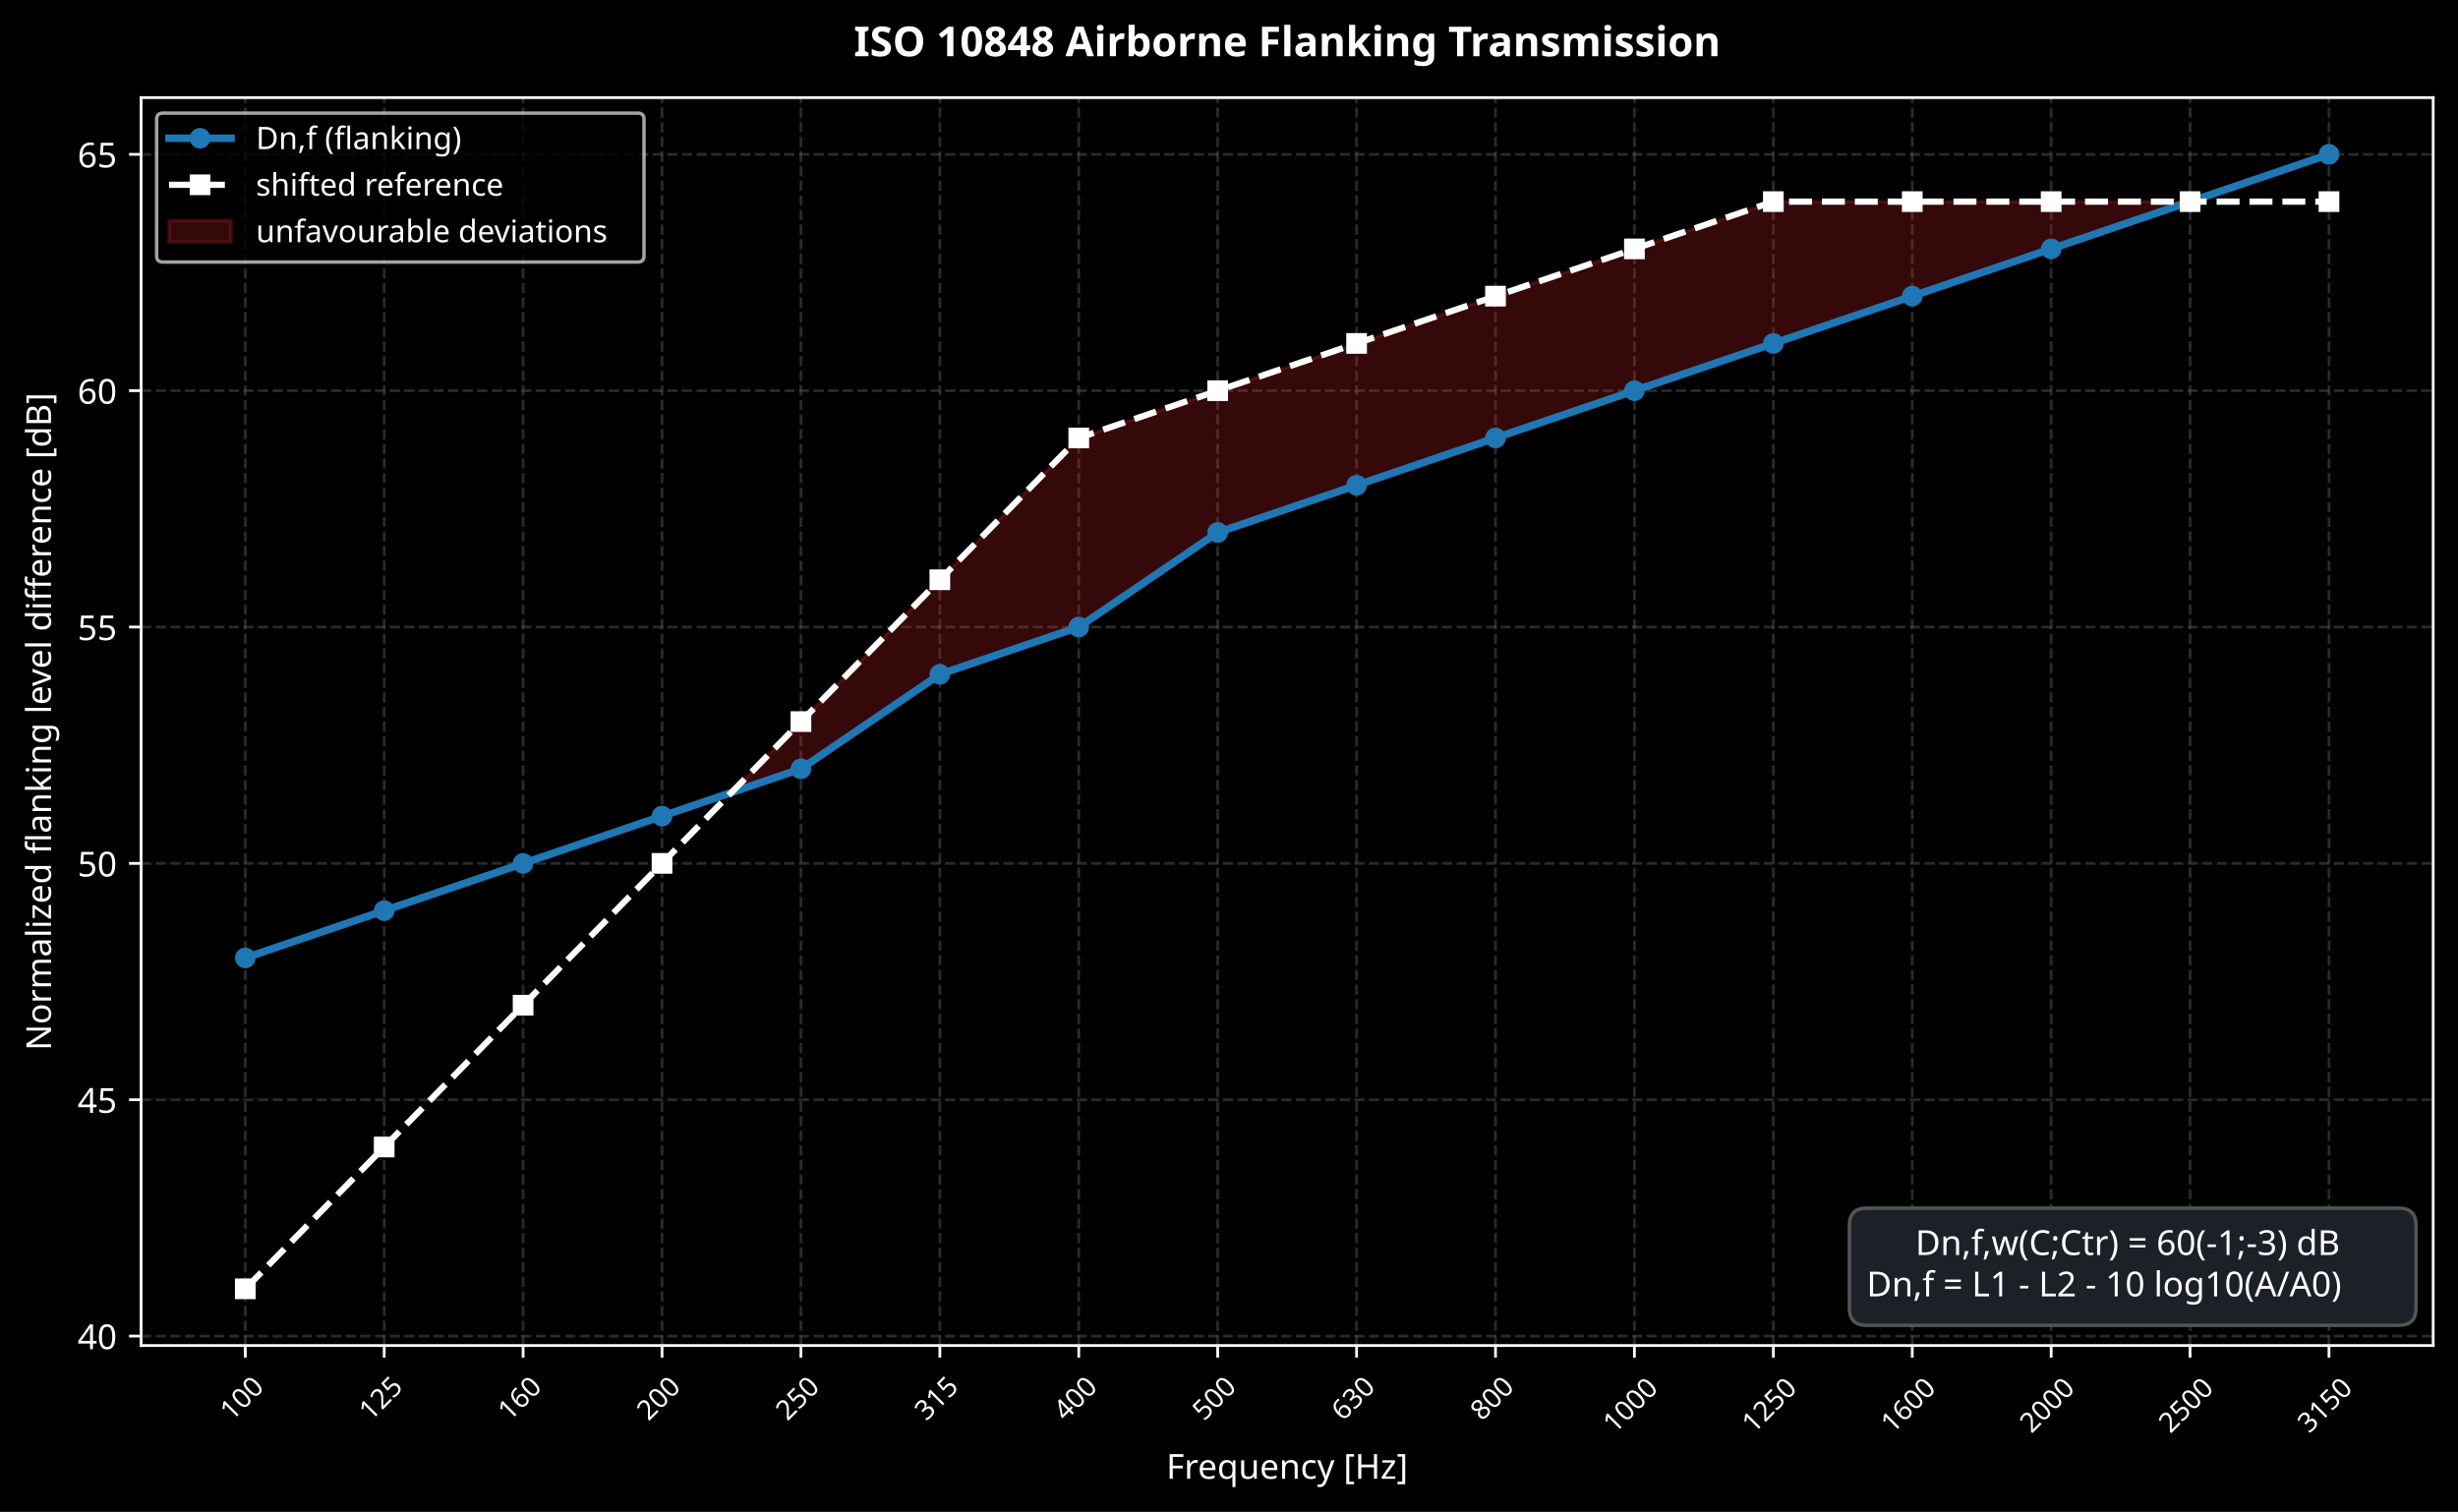
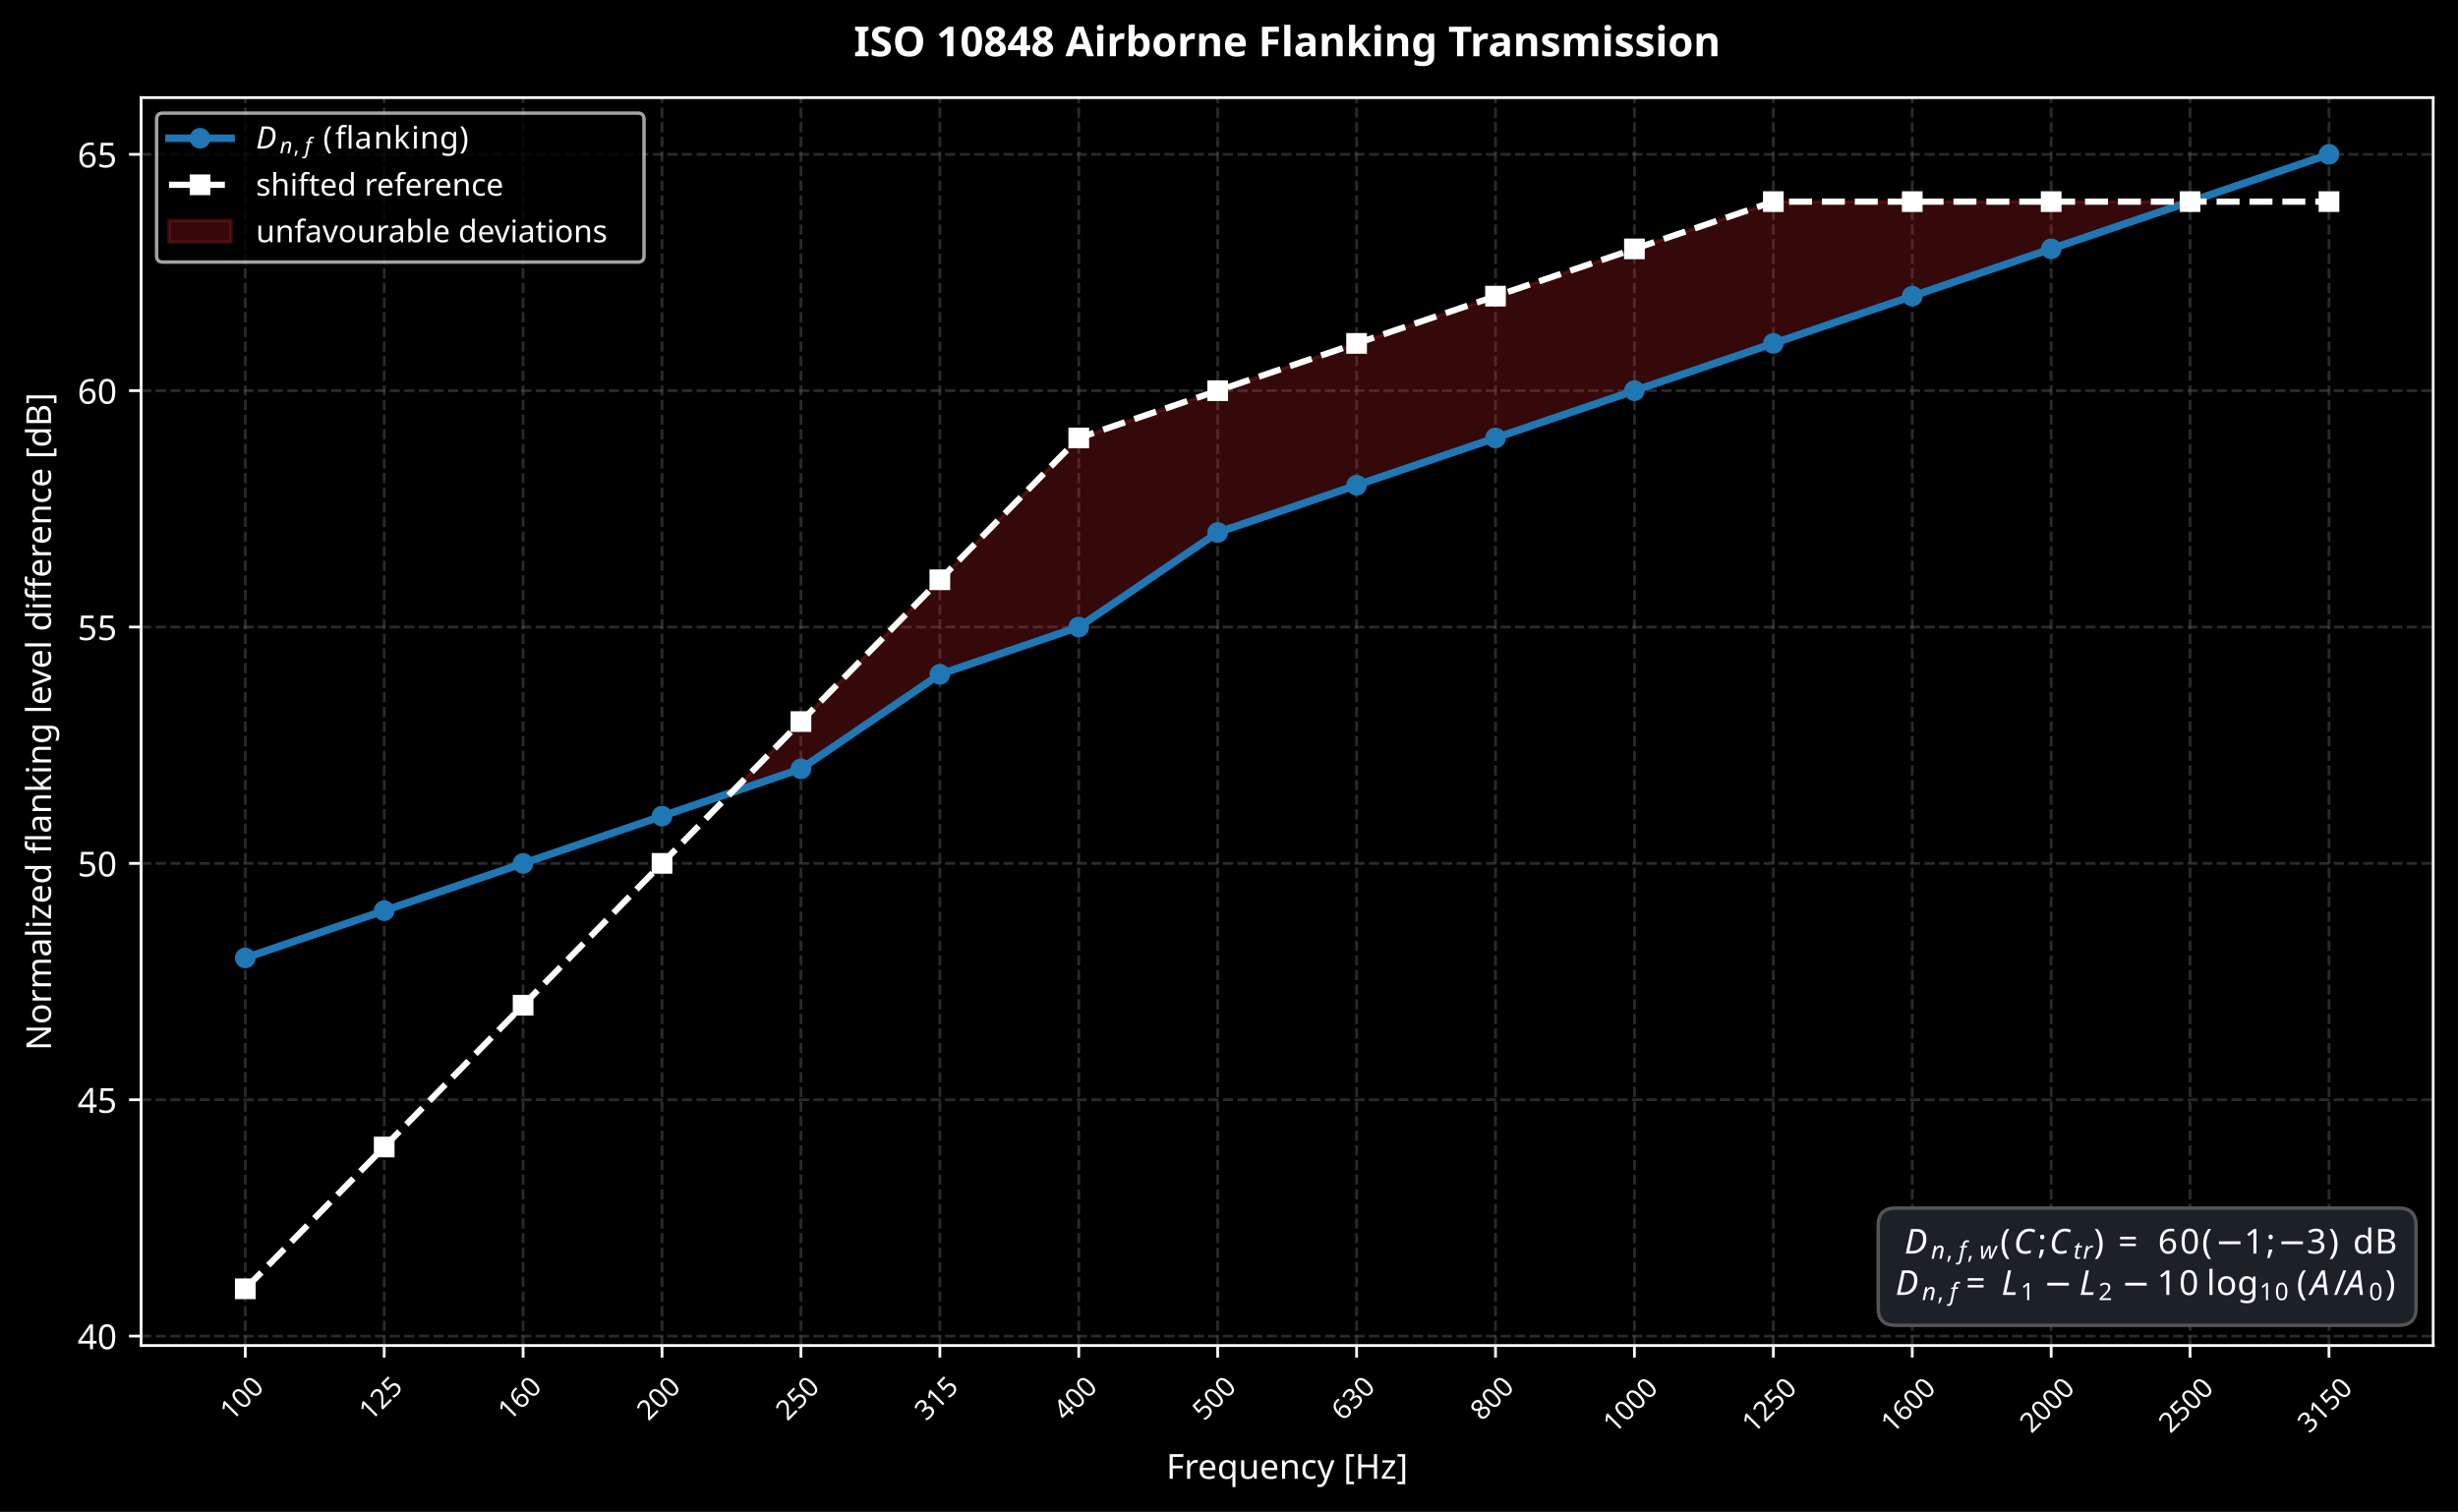
<svg xmlns="http://www.w3.org/2000/svg" xmlns:xlink="http://www.w3.org/1999/xlink" width="712.963pt" height="438.579pt" viewBox="0 0 712.963 438.579" version="1.1">
  <defs>
    <style type="text/css">*{stroke-linejoin: round; stroke-linecap: butt}</style>
  </defs>
  <g id="figure_1">
    <g id="patch_1">
      <path d="M -0 438.579  L 712.963 438.579  L 712.963 0  L -0 0  z " />
    </g>
    <g id="axes_1">
      <g id="patch_2">
        <path d="M 40.926 390.325  L 705.763 390.325  L 705.763 28.318  L 40.926 28.318  z " />
      </g>
      <g id="matplotlib.axis_1">
        <g id="xtick_1">
          <g id="line2d_1">
            <path d="M 71.146 390.325  L 71.146 28.318  " clip-path="url(#pcd9b33def8)" style="fill: none; stroke-dasharray: 2.96,1.28; stroke-dashoffset: 0; stroke: #555555; stroke-opacity: 0.5; stroke-width: 0.8" />
          </g>
          <g id="line2d_2">
            <defs>
              <path id="m8d14ee1197" d="M 0 0  L 0 3.5  " style="stroke: #ffffff; stroke-width: 0.8" />
            </defs>
            <g>
              <use xlink:href="#m8d14ee1197" x="71.146" y="390.325" style="fill: #ffffff; stroke: #ffffff; stroke-width: 0.8" />
            </g>
          </g>
          <g id="text_1">
            <text style="font-size: 8px; font-family: sans-serif; fill: #ffffff" transform="translate(67.21637 412.4202) rotate(-45)">100</text>
          </g>
        </g>
        <g id="xtick_2">
          <g id="line2d_3">
            <path d="M 111.439 390.325  L 111.439 28.318  " clip-path="url(#pcd9b33def8)" style="fill: none; stroke-dasharray: 2.96,1.28; stroke-dashoffset: 0; stroke: #555555; stroke-opacity: 0.5; stroke-width: 0.8" />
          </g>
          <g id="line2d_4">
            <g>
              <use xlink:href="#m8d14ee1197" x="111.439" y="390.325" style="fill: #ffffff; stroke: #ffffff; stroke-width: 0.8" />
            </g>
          </g>
          <g id="text_2">
            <text style="font-size: 8px; font-family: sans-serif; fill: #ffffff" transform="translate(107.5096 412.4202) rotate(-45)">125</text>
          </g>
        </g>
        <g id="xtick_3">
          <g id="line2d_5">
            <path d="M 151.732 390.325  L 151.732 28.318  " clip-path="url(#pcd9b33def8)" style="fill: none; stroke-dasharray: 2.96,1.28; stroke-dashoffset: 0; stroke: #555555; stroke-opacity: 0.5; stroke-width: 0.8" />
          </g>
          <g id="line2d_6">
            <g>
              <use xlink:href="#m8d14ee1197" x="151.732" y="390.325" style="fill: #ffffff; stroke: #ffffff; stroke-width: 0.8" />
            </g>
          </g>
          <g id="text_3">
            <text style="font-size: 8px; font-family: sans-serif; fill: #ffffff" transform="translate(147.8028 412.4202) rotate(-45)">160</text>
          </g>
        </g>
        <g id="xtick_4">
          <g id="line2d_7">
            <path d="M 192.025 390.325  L 192.025 28.318  " clip-path="url(#pcd9b33def8)" style="fill: none; stroke-dasharray: 2.96,1.28; stroke-dashoffset: 0; stroke: #555555; stroke-opacity: 0.5; stroke-width: 0.8" />
          </g>
          <g id="line2d_8">
            <g>
              <use xlink:href="#m8d14ee1197" x="192.025" y="390.325" style="fill: #ffffff; stroke: #ffffff; stroke-width: 0.8" />
            </g>
          </g>
          <g id="text_4">
            <text style="font-size: 8px; font-family: sans-serif; fill: #ffffff" transform="translate(188.0959 412.4202) rotate(-45)">200</text>
          </g>
        </g>
        <g id="xtick_5">
          <g id="line2d_9">
            <path d="M 232.318 390.325  L 232.318 28.318  " clip-path="url(#pcd9b33def8)" style="fill: none; stroke-dasharray: 2.96,1.28; stroke-dashoffset: 0; stroke: #555555; stroke-opacity: 0.5; stroke-width: 0.8" />
          </g>
          <g id="line2d_10">
            <g>
              <use xlink:href="#m8d14ee1197" x="232.318" y="390.325" style="fill: #ffffff; stroke: #ffffff; stroke-width: 0.8" />
            </g>
          </g>
          <g id="text_5">
            <text style="font-size: 8px; font-family: sans-serif; fill: #ffffff" transform="translate(228.3891 412.4202) rotate(-45)">250</text>
          </g>
        </g>
        <g id="xtick_6">
          <g id="line2d_11">
            <path d="M 272.612 390.325  L 272.612 28.318  " clip-path="url(#pcd9b33def8)" style="fill: none; stroke-dasharray: 2.96,1.28; stroke-dashoffset: 0; stroke: #555555; stroke-opacity: 0.5; stroke-width: 0.8" />
          </g>
          <g id="line2d_12">
            <g>
              <use xlink:href="#m8d14ee1197" x="272.612" y="390.325" style="fill: #ffffff; stroke: #ffffff; stroke-width: 0.8" />
            </g>
          </g>
          <g id="text_6">
            <text style="font-size: 8px; font-family: sans-serif; fill: #ffffff" transform="translate(268.6823 412.4202) rotate(-45)">315</text>
          </g>
        </g>
        <g id="xtick_7">
          <g id="line2d_13">
            <path d="M 312.905 390.325  L 312.905 28.318  " clip-path="url(#pcd9b33def8)" style="fill: none; stroke-dasharray: 2.96,1.28; stroke-dashoffset: 0; stroke: #555555; stroke-opacity: 0.5; stroke-width: 0.8" />
          </g>
          <g id="line2d_14">
            <g>
              <use xlink:href="#m8d14ee1197" x="312.905" y="390.325" style="fill: #ffffff; stroke: #ffffff; stroke-width: 0.8" />
            </g>
          </g>
          <g id="text_7">
            <text style="font-size: 8px; font-family: sans-serif; fill: #ffffff" transform="translate(308.9755 412.4202) rotate(-45)">400</text>
          </g>
        </g>
        <g id="xtick_8">
          <g id="line2d_15">
            <path d="M 353.198 390.325  L 353.198 28.318  " clip-path="url(#pcd9b33def8)" style="fill: none; stroke-dasharray: 2.96,1.28; stroke-dashoffset: 0; stroke: #555555; stroke-opacity: 0.5; stroke-width: 0.8" />
          </g>
          <g id="line2d_16">
            <g>
              <use xlink:href="#m8d14ee1197" x="353.198" y="390.325" style="fill: #ffffff; stroke: #ffffff; stroke-width: 0.8" />
            </g>
          </g>
          <g id="text_8">
            <text style="font-size: 8px; font-family: sans-serif; fill: #ffffff" transform="translate(349.2687 412.4202) rotate(-45)">500</text>
          </g>
        </g>
        <g id="xtick_9">
          <g id="line2d_17">
            <path d="M 393.491 390.325  L 393.491 28.318  " clip-path="url(#pcd9b33def8)" style="fill: none; stroke-dasharray: 2.96,1.28; stroke-dashoffset: 0; stroke: #555555; stroke-opacity: 0.5; stroke-width: 0.8" />
          </g>
          <g id="line2d_18">
            <g>
              <use xlink:href="#m8d14ee1197" x="393.491" y="390.325" style="fill: #ffffff; stroke: #ffffff; stroke-width: 0.8" />
            </g>
          </g>
          <g id="text_9">
            <text style="font-size: 8px; font-family: sans-serif; fill: #ffffff" transform="translate(389.5619 412.4202) rotate(-45)">630</text>
          </g>
        </g>
        <g id="xtick_10">
          <g id="line2d_19">
            <path d="M 433.784 390.325  L 433.784 28.318  " clip-path="url(#pcd9b33def8)" style="fill: none; stroke-dasharray: 2.96,1.28; stroke-dashoffset: 0; stroke: #555555; stroke-opacity: 0.5; stroke-width: 0.8" />
          </g>
          <g id="line2d_20">
            <g>
              <use xlink:href="#m8d14ee1197" x="433.784" y="390.325" style="fill: #ffffff; stroke: #ffffff; stroke-width: 0.8" />
            </g>
          </g>
          <g id="text_10">
            <text style="font-size: 8px; font-family: sans-serif; fill: #ffffff" transform="translate(429.8551 412.4202) rotate(-45)">800</text>
          </g>
        </g>
        <g id="xtick_11">
          <g id="line2d_21">
            <path d="M 474.078 390.325  L 474.078 28.318  " clip-path="url(#pcd9b33def8)" style="fill: none; stroke-dasharray: 2.96,1.28; stroke-dashoffset: 0; stroke: #555555; stroke-opacity: 0.5; stroke-width: 0.8" />
          </g>
          <g id="line2d_22">
            <g>
              <use xlink:href="#m8d14ee1197" x="474.078" y="390.325" style="fill: #ffffff; stroke: #ffffff; stroke-width: 0.8" />
            </g>
          </g>
          <g id="text_11">
            <text style="font-size: 8px; font-family: sans-serif; fill: #ffffff" transform="translate(468.3487 416.0194) rotate(-45)">1000</text>
          </g>
        </g>
        <g id="xtick_12">
          <g id="line2d_23">
            <path d="M 514.371 390.325  L 514.371 28.318  " clip-path="url(#pcd9b33def8)" style="fill: none; stroke-dasharray: 2.96,1.28; stroke-dashoffset: 0; stroke: #555555; stroke-opacity: 0.5; stroke-width: 0.8" />
          </g>
          <g id="line2d_24">
            <g>
              <use xlink:href="#m8d14ee1197" x="514.371" y="390.325" style="fill: #ffffff; stroke: #ffffff; stroke-width: 0.8" />
            </g>
          </g>
          <g id="text_12">
            <text style="font-size: 8px; font-family: sans-serif; fill: #ffffff" transform="translate(508.6419 416.0194) rotate(-45)">1250</text>
          </g>
        </g>
        <g id="xtick_13">
          <g id="line2d_25">
            <path d="M 554.664 390.325  L 554.664 28.318  " clip-path="url(#pcd9b33def8)" style="fill: none; stroke-dasharray: 2.96,1.28; stroke-dashoffset: 0; stroke: #555555; stroke-opacity: 0.5; stroke-width: 0.8" />
          </g>
          <g id="line2d_26">
            <g>
              <use xlink:href="#m8d14ee1197" x="554.664" y="390.325" style="fill: #ffffff; stroke: #ffffff; stroke-width: 0.8" />
            </g>
          </g>
          <g id="text_13">
            <text style="font-size: 8px; font-family: sans-serif; fill: #ffffff" transform="translate(548.9351 416.0194) rotate(-45)">1600</text>
          </g>
        </g>
        <g id="xtick_14">
          <g id="line2d_27">
            <path d="M 594.957 390.325  L 594.957 28.318  " clip-path="url(#pcd9b33def8)" style="fill: none; stroke-dasharray: 2.96,1.28; stroke-dashoffset: 0; stroke: #555555; stroke-opacity: 0.5; stroke-width: 0.8" />
          </g>
          <g id="line2d_28">
            <g>
              <use xlink:href="#m8d14ee1197" x="594.957" y="390.325" style="fill: #ffffff; stroke: #ffffff; stroke-width: 0.8" />
            </g>
          </g>
          <g id="text_14">
            <text style="font-size: 8px; font-family: sans-serif; fill: #ffffff" transform="translate(589.2283 416.0194) rotate(-45)">2000</text>
          </g>
        </g>
        <g id="xtick_15">
          <g id="line2d_29">
            <path d="M 635.25 390.325  L 635.25 28.318  " clip-path="url(#pcd9b33def8)" style="fill: none; stroke-dasharray: 2.96,1.28; stroke-dashoffset: 0; stroke: #555555; stroke-opacity: 0.5; stroke-width: 0.8" />
          </g>
          <g id="line2d_30">
            <g>
              <use xlink:href="#m8d14ee1197" x="635.25" y="390.325" style="fill: #ffffff; stroke: #ffffff; stroke-width: 0.8" />
            </g>
          </g>
          <g id="text_15">
            <text style="font-size: 8px; font-family: sans-serif; fill: #ffffff" transform="translate(629.5215 416.0194) rotate(-45)">2500</text>
          </g>
        </g>
        <g id="xtick_16">
          <g id="line2d_31">
            <path d="M 675.544 390.325  L 675.544 28.318  " clip-path="url(#pcd9b33def8)" style="fill: none; stroke-dasharray: 2.96,1.28; stroke-dashoffset: 0; stroke: #555555; stroke-opacity: 0.5; stroke-width: 0.8" />
          </g>
          <g id="line2d_32">
            <g>
              <use xlink:href="#m8d14ee1197" x="675.544" y="390.325" style="fill: #ffffff; stroke: #ffffff; stroke-width: 0.8" />
            </g>
          </g>
          <g id="text_16">
            <text style="font-size: 8px; font-family: sans-serif; fill: #ffffff" transform="translate(669.8147 416.0194) rotate(-45)">3150</text>
          </g>
        </g>
        <g id="text_17">
          <text style="font-size: 10px; font-family: sans-serif; text-anchor: middle; fill: #ffffff" x="373.345" y="428.977" transform="rotate(-0 373.3446 428.9768)">Frequency [Hz]</text>
        </g>
      </g>
      <g id="matplotlib.axis_2">
        <g id="ytick_1">
          <g id="line2d_33">
            <path d="M 40.926 387.582  L 705.763 387.582  " clip-path="url(#pcd9b33def8)" style="fill: none; stroke-dasharray: 2.96,1.28; stroke-dashoffset: 0; stroke: #555555; stroke-opacity: 0.5; stroke-width: 0.8" />
          </g>
          <g id="line2d_34">
            <defs>
              <path id="m5e07181663" d="M 0 0  L -3.5 0  " style="stroke: #ffffff; stroke-width: 0.8" />
            </defs>
            <g>
              <use xlink:href="#m5e07181663" x="40.926" y="387.582" style="fill: #ffffff; stroke: #ffffff; stroke-width: 0.8" />
            </g>
          </g>
          <g id="text_18">
            <text style="font-size: 10px; font-family: sans-serif; text-anchor: end; fill: #ffffff" x="33.926" y="391.381" transform="rotate(-0 33.92578 391.3812)">40</text>
          </g>
        </g>
        <g id="ytick_2">
          <g id="line2d_35">
            <path d="M 40.926 319.02  L 705.763 319.02  " clip-path="url(#pcd9b33def8)" style="fill: none; stroke-dasharray: 2.96,1.28; stroke-dashoffset: 0; stroke: #555555; stroke-opacity: 0.5; stroke-width: 0.8" />
          </g>
          <g id="line2d_36">
            <g>
              <use xlink:href="#m5e07181663" x="40.926" y="319.02" style="fill: #ffffff; stroke: #ffffff; stroke-width: 0.8" />
            </g>
          </g>
          <g id="text_19">
            <text style="font-size: 10px; font-family: sans-serif; text-anchor: end; fill: #ffffff" x="33.926" y="322.819" transform="rotate(-0 33.92578 322.8193)">45</text>
          </g>
        </g>
        <g id="ytick_3">
          <g id="line2d_37">
            <path d="M 40.926 250.459  L 705.763 250.459  " clip-path="url(#pcd9b33def8)" style="fill: none; stroke-dasharray: 2.96,1.28; stroke-dashoffset: 0; stroke: #555555; stroke-opacity: 0.5; stroke-width: 0.8" />
          </g>
          <g id="line2d_38">
            <g>
              <use xlink:href="#m5e07181663" x="40.926" y="250.459" style="fill: #ffffff; stroke: #ffffff; stroke-width: 0.8" />
            </g>
          </g>
          <g id="text_20">
            <text style="font-size: 10px; font-family: sans-serif; text-anchor: end; fill: #ffffff" x="33.926" y="254.257" transform="rotate(-0 33.92578 254.2574)">50</text>
          </g>
        </g>
        <g id="ytick_4">
          <g id="line2d_39">
            <path d="M 40.926 181.897  L 705.763 181.897  " clip-path="url(#pcd9b33def8)" style="fill: none; stroke-dasharray: 2.96,1.28; stroke-dashoffset: 0; stroke: #555555; stroke-opacity: 0.5; stroke-width: 0.8" />
          </g>
          <g id="line2d_40">
            <g>
              <use xlink:href="#m5e07181663" x="40.926" y="181.897" style="fill: #ffffff; stroke: #ffffff; stroke-width: 0.8" />
            </g>
          </g>
          <g id="text_21">
            <text style="font-size: 10px; font-family: sans-serif; text-anchor: end; fill: #ffffff" x="33.926" y="185.696" transform="rotate(-0 33.92578 185.6956)">55</text>
          </g>
        </g>
        <g id="ytick_5">
          <g id="line2d_41">
            <path d="M 40.926 113.335  L 705.763 113.335  " clip-path="url(#pcd9b33def8)" style="fill: none; stroke-dasharray: 2.96,1.28; stroke-dashoffset: 0; stroke: #555555; stroke-opacity: 0.5; stroke-width: 0.8" />
          </g>
          <g id="line2d_42">
            <g>
              <use xlink:href="#m5e07181663" x="40.926" y="113.335" style="fill: #ffffff; stroke: #ffffff; stroke-width: 0.8" />
            </g>
          </g>
          <g id="text_22">
            <text style="font-size: 10px; font-family: sans-serif; text-anchor: end; fill: #ffffff" x="33.926" y="117.134" transform="rotate(-0 33.92578 117.1337)">60</text>
          </g>
        </g>
        <g id="ytick_6">
          <g id="line2d_43">
            <path d="M 40.926 44.773  L 705.763 44.773  " clip-path="url(#pcd9b33def8)" style="fill: none; stroke-dasharray: 2.96,1.28; stroke-dashoffset: 0; stroke: #555555; stroke-opacity: 0.5; stroke-width: 0.8" />
          </g>
          <g id="line2d_44">
            <g>
              <use xlink:href="#m5e07181663" x="40.926" y="44.773" style="fill: #ffffff; stroke: #ffffff; stroke-width: 0.8" />
            </g>
          </g>
          <g id="text_23">
            <text style="font-size: 10px; font-family: sans-serif; text-anchor: end; fill: #ffffff" x="33.926" y="48.572" transform="rotate(-0 33.92578 48.5718)">65</text>
          </g>
        </g>
        <g id="text_24">
          <text style="font-size: 10px; font-family: sans-serif; text-anchor: middle; fill: #ffffff" x="14.798" y="209.321" transform="rotate(-90 14.79844 209.3215)">Normalized flanking level difference [dB]</text>
        </g>
      </g>
      <g id="FillBetweenPolyCollection_1">
        <defs>
          <path id="m62e1439a78" d="M 212.172 -208.689  L 232.318 -215.545  L 272.612 -242.97  L 312.905 -256.682  L 353.198 -284.107  L 393.491 -297.82  L 433.784 -311.532  L 474.078 -325.244  L 514.371 -338.957  L 554.664 -352.669  L 594.957 -366.381  L 635.25 -380.094  L 594.957 -380.094  L 554.664 -380.094  L 514.371 -380.094  L 474.078 -366.381  L 433.784 -352.669  L 393.491 -338.957  L 353.198 -325.244  L 312.905 -311.532  L 272.612 -270.395  L 232.318 -229.258  z " style="stroke: #d62728; stroke-opacity: 0.25" />
        </defs>
        <g clip-path="url(#pcd9b33def8)">
          <use xlink:href="#m62e1439a78" x="0" y="438.579" style="fill: #d62728; fill-opacity: 0.25; stroke: #d62728; stroke-opacity: 0.25" />
        </g>
      </g>
      <g id="patch_3">
        <path d="M 40.926 390.325  L 40.926 28.318  " style="fill: none; stroke: #ffffff; stroke-width: 0.8; stroke-linejoin: miter; stroke-linecap: square" />
      </g>
      <g id="patch_4">
        <path d="M 705.763 390.325  L 705.763 28.318  " style="fill: none; stroke: #ffffff; stroke-width: 0.8; stroke-linejoin: miter; stroke-linecap: square" />
      </g>
      <g id="patch_5">
        <path d="M 40.926 390.325  L 705.763 390.325  " style="fill: none; stroke: #ffffff; stroke-width: 0.8; stroke-linejoin: miter; stroke-linecap: square" />
      </g>
      <g id="patch_6">
        <path d="M 40.926 28.318  L 705.763 28.318  " style="fill: none; stroke: #ffffff; stroke-width: 0.8; stroke-linejoin: miter; stroke-linecap: square" />
      </g>
      <g id="text_25">
        <g id="patch_7">
-           <path d="M 541.433 384.465  L 695.791 384.465  Q 700.791 384.465 700.791 379.465  L 700.791 355.459  Q 700.791 350.459 695.791 350.459  L 541.433 350.459  Q 536.433 350.459 536.433 355.459  L 536.433 379.465  Q 536.433 384.465 541.433 384.465  z " style="fill: #1c2128; stroke: #555555; stroke-linejoin: miter" />
-         </g>
-         <text style="font-size: 10px; font-family: sans-serif; fill: #ffffff" transform="translate(555.569 364.0586)">Dn,f,w(C;Ctr) = 60(-1;-3) dB</text>
-         <text style="font-size: 10px; font-family: sans-serif; fill: #ffffff" transform="translate(541.4331 376.0613)">Dn,f = L1 - L2 - 10 log10(A/A0)</text>
+           <path d="M 549.791 384.465  L 695.791 384.465  Q 700.791 384.465 700.791 379.465  L 700.791 355.456  Q 700.791 350.456 695.791 350.456  L 549.791 350.456  Q 544.791 350.456 544.791 355.456  L 544.791 379.465  Q 544.791 384.465 549.791 384.465  z " style="fill: #1c2128; stroke: #555555; stroke-linejoin: miter" />
+         </g>
+         <g style="fill: #ffffff" transform="translate(552.3909 364.057)">
+           <text>
+             <tspan x="0" y="-0.406" style="font-style: oblique; font-size: 10px; font-family: sans-serif; fill: #ffffff">D</tspan>
+             <tspan x="31.679" y="-0.406" style="font-style: oblique; font-size: 10px; font-family: sans-serif; fill: #ffffff">C</tspan>
+             <tspan x="42.03" y="-0.406" style="font-style: oblique; font-size: 10px; font-family: sans-serif; fill: #ffffff">C</tspan>
+             <tspan x="7.7" y="1.094" style="font-style: oblique; font-size: 7px; font-family: sans-serif; fill: #ffffff">n</tspan>
+             <tspan x="15.726" y="1.094" style="font-style: oblique; font-size: 7px; font-family: sans-serif; fill: #ffffff">f</tspan>
+             <tspan x="21.779" y="1.094" style="font-style: oblique; font-size: 7px; font-family: sans-serif; fill: #ffffff">w</tspan>
+             <tspan x="49.013" y="1.094" style="font-style: oblique; font-size: 7px; font-family: sans-serif; fill: #ffffff">t</tspan>
+             <tspan x="51.757" y="1.094" style="font-style: oblique; font-size: 7px; font-family: sans-serif; fill: #ffffff">r</tspan>
+             <tspan x="12.137" y="1.094" style="font-size: 7px; font-family: sans-serif; fill: #ffffff">,</tspan>
+             <tspan x="18.19" y="1.094" style="font-size: 7px; font-family: sans-serif; fill: #ffffff">,</tspan>
+             <tspan x="27.777" y="-0.406" style="font-size: 10px; font-family: sans-serif; fill: #ffffff">(</tspan>
+             <tspan x="38.661" y="-0.406" style="font-size: 10px; font-family: sans-serif; fill: #ffffff">;</tspan>
+             <tspan x="54.909" y="-0.406" style="font-size: 10px; font-family: sans-serif; fill: #ffffff">)</tspan>
+             <tspan x="58.81" y="-0.406" style="font-size: 10px; font-family: sans-serif; fill: #ffffff"> </tspan>
+             <tspan x="61.989" y="-0.406" style="font-size: 10px; font-family: sans-serif; fill: #ffffff">=</tspan>
+             <tspan x="70.368" y="-0.406" style="font-size: 10px; font-family: sans-serif; fill: #ffffff"> </tspan>
+             <tspan x="73.546" y="-0.406" style="font-size: 10px; font-family: sans-serif; fill: #ffffff">6</tspan>
+             <tspan x="79.909" y="-0.406" style="font-size: 10px; font-family: sans-serif; fill: #ffffff">0</tspan>
+             <tspan x="86.271" y="-0.406" style="font-size: 10px; font-family: sans-serif; fill: #ffffff">(</tspan>
+             <tspan x="90.172" y="-0.406" style="font-size: 10px; font-family: sans-serif; fill: #ffffff">−</tspan>
+             <tspan x="98.551" y="-0.406" style="font-size: 10px; font-family: sans-serif; fill: #ffffff">1</tspan>
+             <tspan x="104.914" y="-0.406" style="font-size: 10px; font-family: sans-serif; fill: #ffffff">;</tspan>
+             <tspan x="108.283" y="-0.406" style="font-size: 10px; font-family: sans-serif; fill: #ffffff">−</tspan>
+             <tspan x="116.662" y="-0.406" style="font-size: 10px; font-family: sans-serif; fill: #ffffff">3</tspan>
+             <tspan x="123.024" y="-0.406" style="font-size: 10px; font-family: sans-serif; fill: #ffffff">)</tspan>
+             <tspan x="126.925" y="-0.406" style="font-size: 10px; font-family: sans-serif; fill: #ffffff"> </tspan>
+             <tspan x="130.104" y="-0.406" style="font-size: 10px; font-family: sans-serif; fill: #ffffff">d</tspan>
+             <tspan x="136.452" y="-0.406" style="font-size: 10px; font-family: sans-serif; fill: #ffffff">B</tspan>
+           </text>
+         </g>
+         <g style="fill: #ffffff" transform="translate(549.7909 376.0613)">
+           <text>
+             <tspan x="0" y="-0.406" style="font-style: oblique; font-size: 10px; font-family: sans-serif; fill: #ffffff">D</tspan>
+             <tspan x="30.739" y="-0.406" style="font-style: oblique; font-size: 10px; font-family: sans-serif; fill: #ffffff">L</tspan>
+             <tspan x="53.312" y="-0.406" style="font-style: oblique; font-size: 10px; font-family: sans-serif; fill: #ffffff">L</tspan>
+             <tspan x="120.28" y="-0.406" style="font-style: oblique; font-size: 10px; font-family: sans-serif; fill: #ffffff">A</tspan>
+             <tspan x="130.49" y="-0.406" style="font-style: oblique; font-size: 10px; font-family: sans-serif; fill: #ffffff">A</tspan>
+             <tspan x="7.7" y="1.094" style="font-style: oblique; font-size: 7px; font-family: sans-serif; fill: #ffffff">n</tspan>
+             <tspan x="15.726" y="1.094" style="font-style: oblique; font-size: 7px; font-family: sans-serif; fill: #ffffff">f</tspan>
+             <tspan x="12.137" y="1.094" style="font-size: 7px; font-family: sans-serif; fill: #ffffff">,</tspan>
+             <tspan x="36.31" y="1.094" style="font-size: 7px; font-family: sans-serif; fill: #ffffff">1</tspan>
+             <tspan x="58.884" y="1.094" style="font-size: 7px; font-family: sans-serif; fill: #ffffff">2</tspan>
+             <tspan x="105.574" y="1.094" style="font-size: 7px; font-family: sans-serif; fill: #ffffff">1</tspan>
+             <tspan x="110.028" y="1.094" style="font-size: 7px; font-family: sans-serif; fill: #ffffff">0</tspan>
+             <tspan x="137.331" y="1.094" style="font-size: 7px; font-family: sans-serif; fill: #ffffff">0</tspan>
+             <tspan x="20.412" y="-0.406" style="font-size: 10px; font-family: sans-serif; fill: #ffffff">=</tspan>
+             <tspan x="42.985" y="-0.406" style="font-size: 10px; font-family: sans-serif; fill: #ffffff">−</tspan>
+             <tspan x="65.559" y="-0.406" style="font-size: 10px; font-family: sans-serif; fill: #ffffff">−</tspan>
+             <tspan x="75.886" y="-0.406" style="font-size: 10px; font-family: sans-serif; fill: #ffffff">1</tspan>
+             <tspan x="82.249" y="-0.406" style="font-size: 10px; font-family: sans-serif; fill: #ffffff">0</tspan>
+             <tspan x="90.234" y="-0.406" style="font-size: 10px; font-family: sans-serif; fill: #ffffff">l</tspan>
+             <tspan x="93.013" y="-0.406" style="font-size: 10px; font-family: sans-serif; fill: #ffffff">o</tspan>
+             <tspan x="99.131" y="-0.406" style="font-size: 10px; font-family: sans-serif; fill: #ffffff">g</tspan>
+             <tspan x="116.378" y="-0.406" style="font-size: 10px; font-family: sans-serif; fill: #ffffff">(</tspan>
+             <tspan x="127.121" y="-0.406" style="font-size: 10px; font-family: sans-serif; fill: #ffffff">/</tspan>
+             <tspan x="142.058" y="-0.406" style="font-size: 10px; font-family: sans-serif; fill: #ffffff">)</tspan>
+           </text>
+         </g>
      </g>
      <g id="text_26">
        <text style="font-weight: 700; font-size: 12px; font-family: sans-serif; text-anchor: middle; fill: #ffffff" x="373.345" y="16.318" transform="rotate(-0 373.3446 16.31812)">ISO 10848 Airborne Flanking Transmission</text>
      </g>
      <g id="line2d_45">
        <path d="M 71.146 277.883  L 111.439 264.171  L 151.732 250.459  L 192.025 236.746  L 232.318 223.034  L 272.612 195.609  L 312.905 181.897  L 353.198 154.472  L 393.491 140.76  L 433.784 127.047  L 474.078 113.335  L 514.371 99.622  L 554.664 85.91  L 594.957 72.198  L 635.25 58.485  L 675.544 44.773  " clip-path="url(#pcd9b33def8)" style="fill: none; stroke: #1f77b4; stroke-width: 2.2; stroke-linecap: square" />
        <defs>
          <path id="mabc070e0cf" d="M 0 2.5  C 0.663 2.5 1.299 2.237 1.768 1.768  C 2.237 1.299 2.5 0.663 2.5 0  C 2.5 -0.663 2.237 -1.299 1.768 -1.768  C 1.299 -2.237 0.663 -2.5 0 -2.5  C -0.663 -2.5 -1.299 -2.237 -1.768 -1.768  C -2.237 -1.299 -2.5 -0.663 -2.5 0  C -2.5 0.663 -2.237 1.299 -1.768 1.768  C -1.299 2.237 -0.663 2.5 0 2.5  z " style="stroke: #1f77b4" />
        </defs>
        <g clip-path="url(#pcd9b33def8)">
          <use xlink:href="#mabc070e0cf" x="71.146" y="277.883" style="fill: #1f77b4; stroke: #1f77b4" />
          <use xlink:href="#mabc070e0cf" x="111.439" y="264.171" style="fill: #1f77b4; stroke: #1f77b4" />
          <use xlink:href="#mabc070e0cf" x="151.732" y="250.459" style="fill: #1f77b4; stroke: #1f77b4" />
          <use xlink:href="#mabc070e0cf" x="192.025" y="236.746" style="fill: #1f77b4; stroke: #1f77b4" />
          <use xlink:href="#mabc070e0cf" x="232.318" y="223.034" style="fill: #1f77b4; stroke: #1f77b4" />
          <use xlink:href="#mabc070e0cf" x="272.612" y="195.609" style="fill: #1f77b4; stroke: #1f77b4" />
          <use xlink:href="#mabc070e0cf" x="312.905" y="181.897" style="fill: #1f77b4; stroke: #1f77b4" />
          <use xlink:href="#mabc070e0cf" x="353.198" y="154.472" style="fill: #1f77b4; stroke: #1f77b4" />
          <use xlink:href="#mabc070e0cf" x="393.491" y="140.76" style="fill: #1f77b4; stroke: #1f77b4" />
          <use xlink:href="#mabc070e0cf" x="433.784" y="127.047" style="fill: #1f77b4; stroke: #1f77b4" />
          <use xlink:href="#mabc070e0cf" x="474.078" y="113.335" style="fill: #1f77b4; stroke: #1f77b4" />
          <use xlink:href="#mabc070e0cf" x="514.371" y="99.622" style="fill: #1f77b4; stroke: #1f77b4" />
          <use xlink:href="#mabc070e0cf" x="554.664" y="85.91" style="fill: #1f77b4; stroke: #1f77b4" />
          <use xlink:href="#mabc070e0cf" x="594.957" y="72.198" style="fill: #1f77b4; stroke: #1f77b4" />
          <use xlink:href="#mabc070e0cf" x="635.25" y="58.485" style="fill: #1f77b4; stroke: #1f77b4" />
          <use xlink:href="#mabc070e0cf" x="675.544" y="44.773" style="fill: #1f77b4; stroke: #1f77b4" />
        </g>
      </g>
      <g id="line2d_46">
        <path d="M 71.146 373.87  L 111.439 332.733  L 151.732 291.596  L 192.025 250.459  L 232.318 209.321  L 272.612 168.184  L 312.905 127.047  L 353.198 113.335  L 393.491 99.622  L 433.784 85.91  L 474.078 72.198  L 514.371 58.485  L 554.664 58.485  L 594.957 58.485  L 635.25 58.485  L 675.544 58.485  " clip-path="url(#pcd9b33def8)" style="fill: none; stroke-dasharray: 6.66,2.88; stroke-dashoffset: 0; stroke: #ffffff; stroke-width: 1.8" />
        <defs>
          <path id="m0e8f10f845" d="M -2.5 2.5  L 2.5 2.5  L 2.5 -2.5  L -2.5 -2.5  z " style="stroke: #ffffff; stroke-linejoin: miter" />
        </defs>
        <g clip-path="url(#pcd9b33def8)">
          <use xlink:href="#m0e8f10f845" x="71.146" y="373.87" style="fill: #ffffff; stroke: #ffffff; stroke-linejoin: miter" />
          <use xlink:href="#m0e8f10f845" x="111.439" y="332.733" style="fill: #ffffff; stroke: #ffffff; stroke-linejoin: miter" />
          <use xlink:href="#m0e8f10f845" x="151.732" y="291.596" style="fill: #ffffff; stroke: #ffffff; stroke-linejoin: miter" />
          <use xlink:href="#m0e8f10f845" x="192.025" y="250.459" style="fill: #ffffff; stroke: #ffffff; stroke-linejoin: miter" />
          <use xlink:href="#m0e8f10f845" x="232.318" y="209.321" style="fill: #ffffff; stroke: #ffffff; stroke-linejoin: miter" />
          <use xlink:href="#m0e8f10f845" x="272.612" y="168.184" style="fill: #ffffff; stroke: #ffffff; stroke-linejoin: miter" />
          <use xlink:href="#m0e8f10f845" x="312.905" y="127.047" style="fill: #ffffff; stroke: #ffffff; stroke-linejoin: miter" />
          <use xlink:href="#m0e8f10f845" x="353.198" y="113.335" style="fill: #ffffff; stroke: #ffffff; stroke-linejoin: miter" />
          <use xlink:href="#m0e8f10f845" x="393.491" y="99.622" style="fill: #ffffff; stroke: #ffffff; stroke-linejoin: miter" />
          <use xlink:href="#m0e8f10f845" x="433.784" y="85.91" style="fill: #ffffff; stroke: #ffffff; stroke-linejoin: miter" />
          <use xlink:href="#m0e8f10f845" x="474.078" y="72.198" style="fill: #ffffff; stroke: #ffffff; stroke-linejoin: miter" />
          <use xlink:href="#m0e8f10f845" x="514.371" y="58.485" style="fill: #ffffff; stroke: #ffffff; stroke-linejoin: miter" />
          <use xlink:href="#m0e8f10f845" x="554.664" y="58.485" style="fill: #ffffff; stroke: #ffffff; stroke-linejoin: miter" />
          <use xlink:href="#m0e8f10f845" x="594.957" y="58.485" style="fill: #ffffff; stroke: #ffffff; stroke-linejoin: miter" />
          <use xlink:href="#m0e8f10f845" x="635.25" y="58.485" style="fill: #ffffff; stroke: #ffffff; stroke-linejoin: miter" />
          <use xlink:href="#m0e8f10f845" x="675.544" y="58.485" style="fill: #ffffff; stroke: #ffffff; stroke-linejoin: miter" />
        </g>
      </g>
      <g id="legend_1">
        <g id="patch_8">
-           <path d="M 47.226 76.02  L 185.003 76.02  Q 186.803 76.02 186.803 74.22  L 186.803 34.618  Q 186.803 32.818 185.003 32.818  L 47.226 32.818  Q 45.426 32.818 45.426 34.618  L 45.426 74.22  Q 45.426 76.02 47.226 76.02  z " style="opacity: 0.8; stroke: #cccccc; stroke-linejoin: miter" />
+           <path d="M 47.226 76.022  L 185.003 76.022  Q 186.803 76.022 186.803 74.222  L 186.803 34.618  Q 186.803 32.818 185.003 32.818  L 47.226 32.818  Q 45.426 32.818 45.426 34.618  L 45.426 74.222  Q 45.426 76.022 47.226 76.022  z " style="opacity: 0.8; stroke: #cccccc; stroke-linejoin: miter" />
        </g>
        <g id="line2d_47">
-           <path d="M 49.026 40.107  L 58.026 40.107  L 67.026 40.107  " style="fill: none; stroke: #1f77b4; stroke-width: 2.2; stroke-linecap: square" />
+           <path d="M 49.026 40.108  L 58.026 40.108  L 67.026 40.108  " style="fill: none; stroke: #1f77b4; stroke-width: 2.2; stroke-linecap: square" />
          <g>
-             <use xlink:href="#mabc070e0cf" x="58.026" y="40.107" style="fill: #1f77b4; stroke: #1f77b4" />
+             <use xlink:href="#mabc070e0cf" x="58.026" y="40.108" style="fill: #1f77b4; stroke: #1f77b4" />
          </g>
        </g>
        <g id="text_27">
-           <text style="font-size: 9px; font-family: sans-serif; text-anchor: start; fill: #ffffff" x="74.226" y="43.257" transform="rotate(-0 74.22578 43.25672)">Dn,f (flanking)</text>
+           <g style="fill: #ffffff" transform="translate(74.22578 43.25812)">
+             <text>
+               <tspan x="0" y="-0.156" style="font-style: oblique; font-size: 9px; font-family: sans-serif; fill: #ffffff">D</tspan>
+               <tspan x="6.93" y="1.194" style="font-style: oblique; font-size: 6.3px; font-family: sans-serif; fill: #ffffff">n</tspan>
+               <tspan x="14.153" y="1.194" style="font-style: oblique; font-size: 6.3px; font-family: sans-serif; fill: #ffffff">f</tspan>
+               <tspan x="10.923" y="1.194" style="font-size: 6.3px; font-family: sans-serif; fill: #ffffff">,</tspan>
+               <tspan x="16.617" y="-0.156" style="font-size: 9px; font-family: sans-serif; fill: #ffffff"> </tspan>
+               <tspan x="19.478" y="-0.156" style="font-size: 9px; font-family: sans-serif; fill: #ffffff">(</tspan>
+               <tspan x="22.989" y="-0.156" style="font-size: 9px; font-family: sans-serif; fill: #ffffff">f</tspan>
+               <tspan x="26.158" y="-0.156" style="font-size: 9px; font-family: sans-serif; fill: #ffffff">l</tspan>
+               <tspan x="28.658" y="-0.156" style="font-size: 9px; font-family: sans-serif; fill: #ffffff">a</tspan>
+               <tspan x="34.173" y="-0.156" style="font-size: 9px; font-family: sans-serif; fill: #ffffff">n</tspan>
+               <tspan x="39.877" y="-0.156" style="font-size: 9px; font-family: sans-serif; fill: #ffffff">k</tspan>
+               <tspan x="45.089" y="-0.156" style="font-size: 9px; font-family: sans-serif; fill: #ffffff">i</tspan>
+               <tspan x="47.59" y="-0.156" style="font-size: 9px; font-family: sans-serif; fill: #ffffff">n</tspan>
+               <tspan x="53.294" y="-0.156" style="font-size: 9px; font-family: sans-serif; fill: #ffffff">g</tspan>
+               <tspan x="59.007" y="-0.156" style="font-size: 9px; font-family: sans-serif; fill: #ffffff">)</tspan>
+             </text>
+           </g>
        </g>
        <g id="line2d_48">
-           <path d="M 49.026 53.607  L 58.026 53.607  L 67.026 53.607  " style="fill: none; stroke-dasharray: 6.66,2.88; stroke-dashoffset: 0; stroke: #ffffff; stroke-width: 1.8" />
+           <path d="M 49.026 53.609  L 58.026 53.609  L 67.026 53.609  " style="fill: none; stroke-dasharray: 6.66,2.88; stroke-dashoffset: 0; stroke: #ffffff; stroke-width: 1.8" />
          <g>
-             <use xlink:href="#m0e8f10f845" x="58.026" y="53.607" style="fill: #ffffff; stroke: #ffffff; stroke-linejoin: miter" />
+             <use xlink:href="#m0e8f10f845" x="58.026" y="53.609" style="fill: #ffffff; stroke: #ffffff; stroke-linejoin: miter" />
          </g>
        </g>
        <g id="text_28">
-           <text style="font-size: 9px; font-family: sans-serif; text-anchor: start; fill: #ffffff" x="74.226" y="56.757" transform="rotate(-0 74.22578 56.75742)">shifted reference</text>
+           <text style="font-size: 9px; font-family: sans-serif; text-anchor: start; fill: #ffffff" x="74.226" y="56.759" transform="rotate(-0 74.22578 56.75883)">shifted reference</text>
        </g>
        <g id="patch_9">
-           <path d="M 49.026 70.258  L 67.026 70.258  L 67.026 63.958  L 49.026 63.958  z " style="fill: #d62728; fill-opacity: 0.25; stroke: #d62728; stroke-opacity: 0.25; stroke-linejoin: miter" />
+           <path d="M 49.026 70.26  L 67.026 70.26  L 67.026 63.96  L 49.026 63.96  z " style="fill: #d62728; fill-opacity: 0.25; stroke: #d62728; stroke-opacity: 0.25; stroke-linejoin: miter" />
        </g>
        <g id="text_29">
-           <text style="font-size: 9px; font-family: sans-serif; text-anchor: start; fill: #ffffff" x="74.226" y="70.258" transform="rotate(-0 74.22578 70.25813)">unfavourable deviations</text>
+           <text style="font-size: 9px; font-family: sans-serif; text-anchor: start; fill: #ffffff" x="74.226" y="70.26" transform="rotate(-0 74.22578 70.25953)">unfavourable deviations</text>
        </g>
      </g>
    </g>
  </g>
  <defs>
    <clipPath id="pcd9b33def8">
      <rect x="40.926" y="28.318" width="664.838" height="362.007" />
    </clipPath>
  </defs>
</svg>
